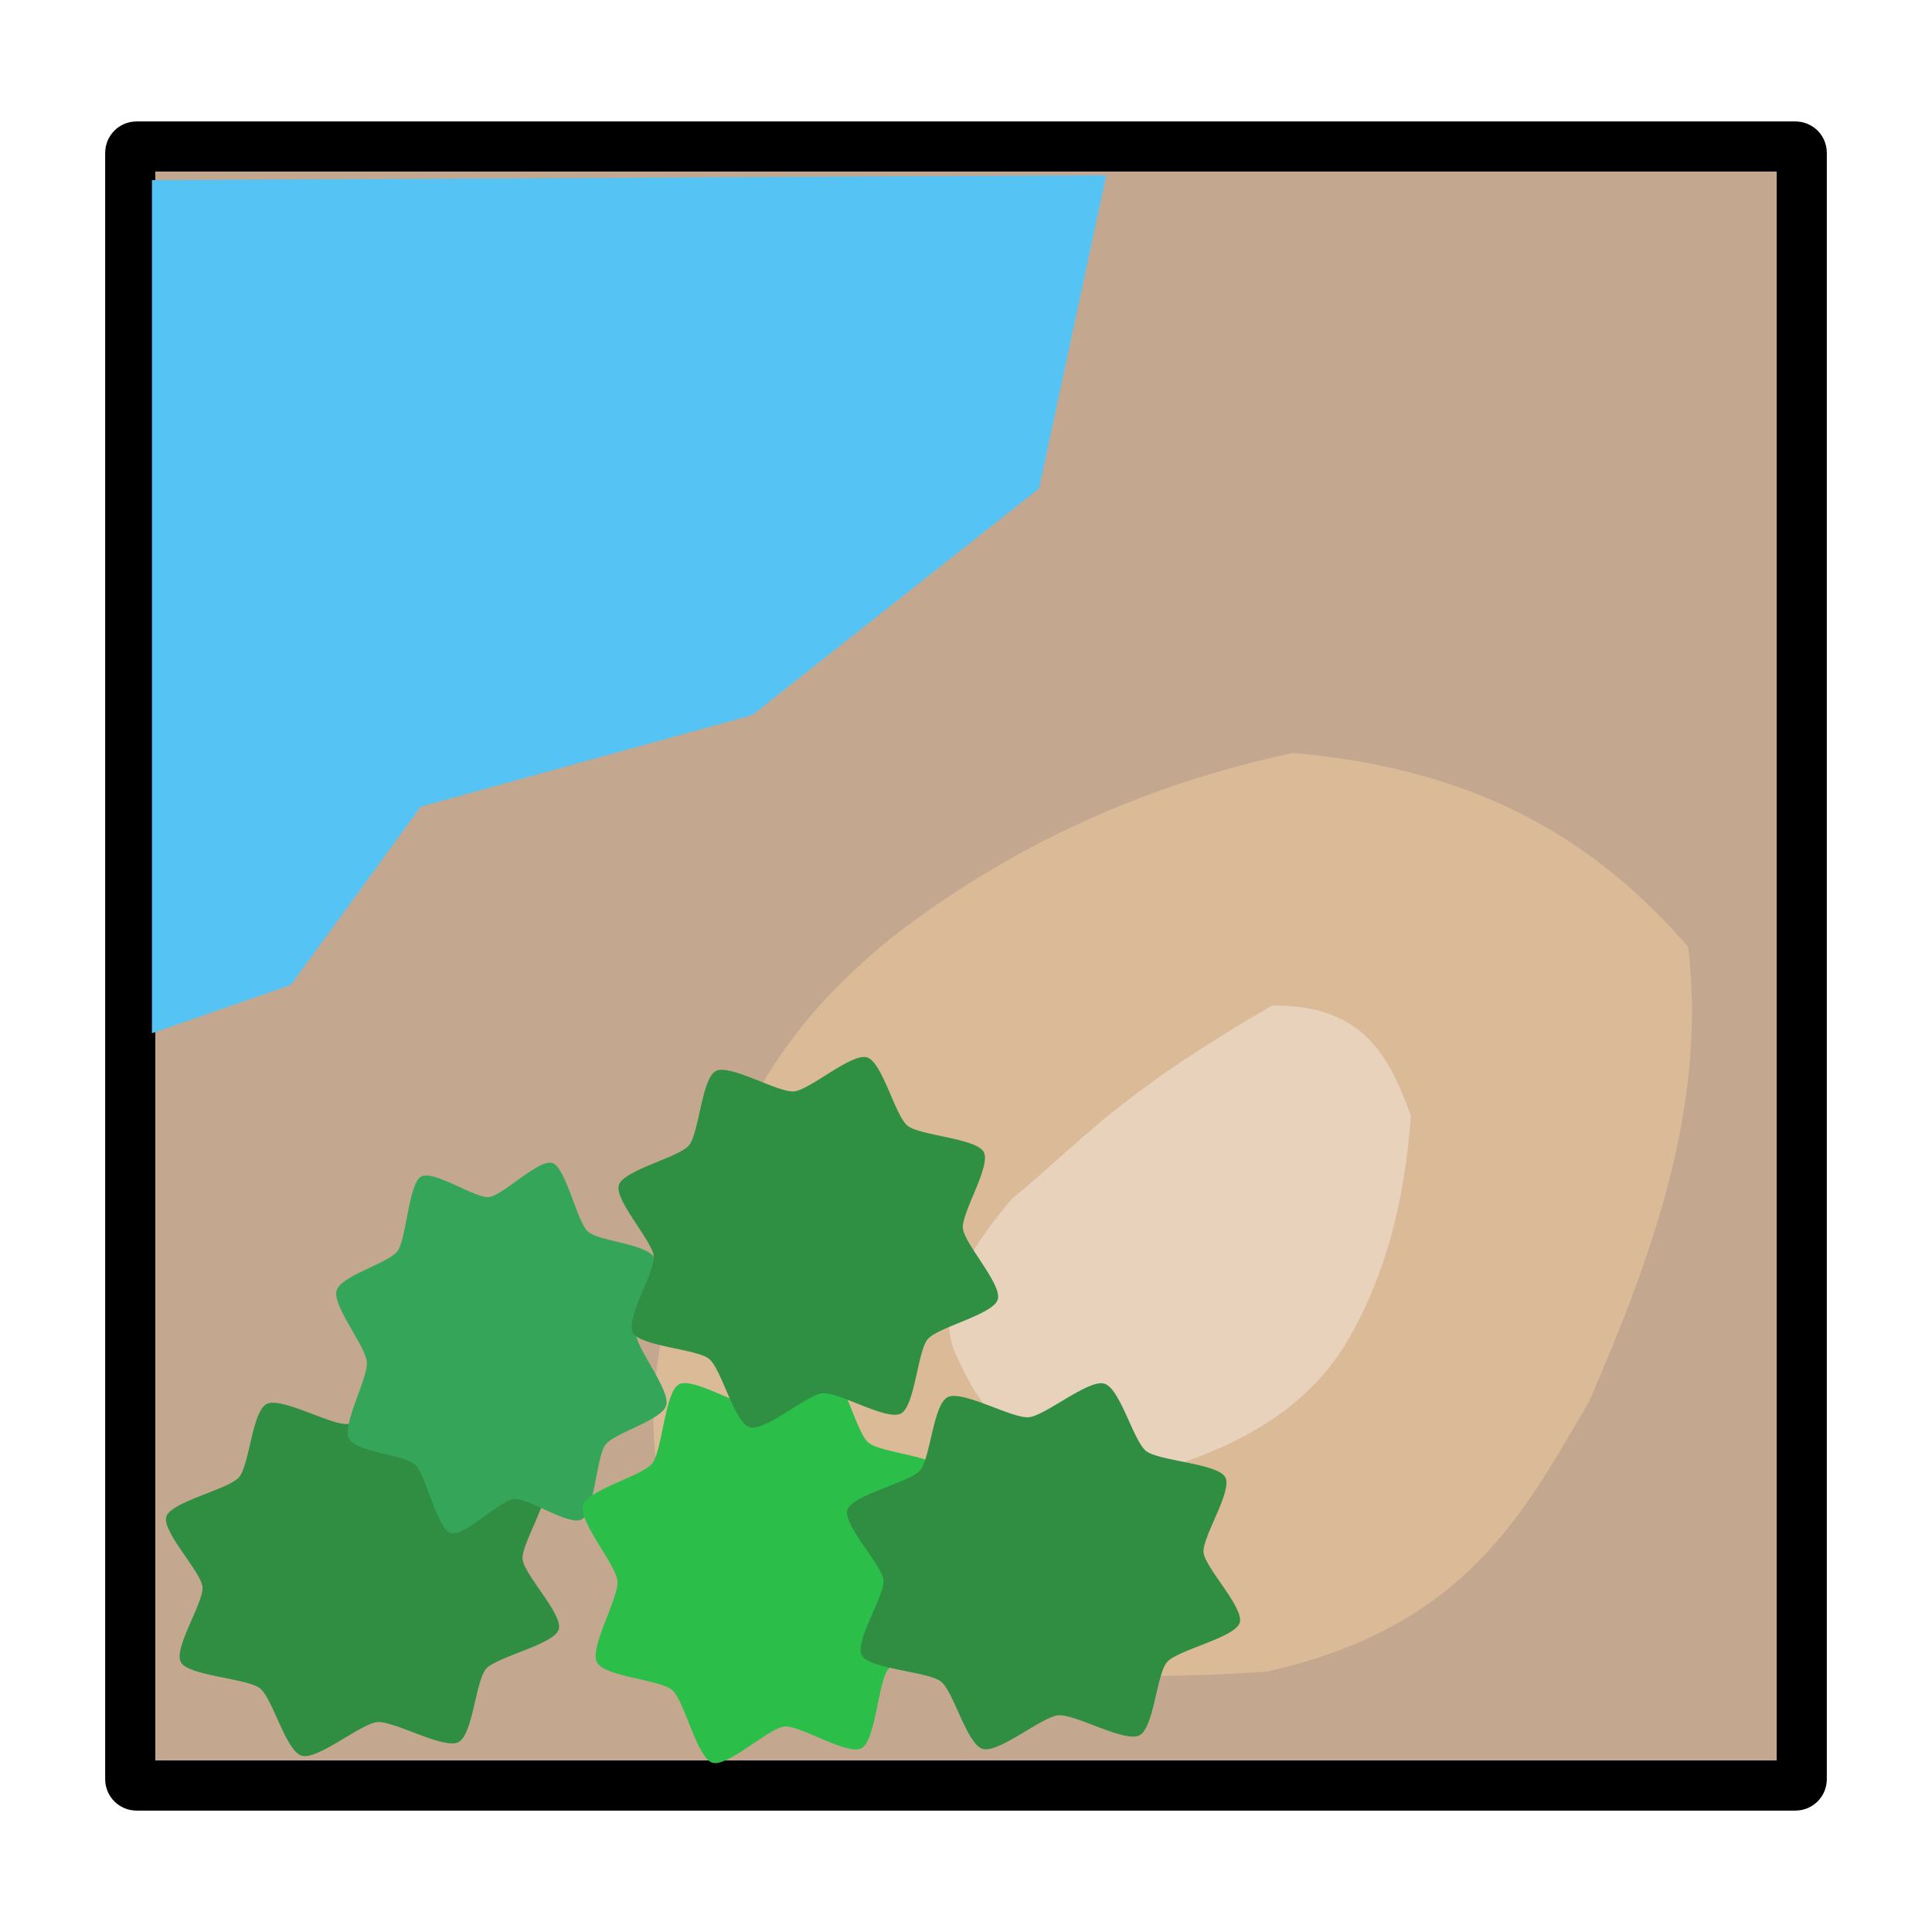
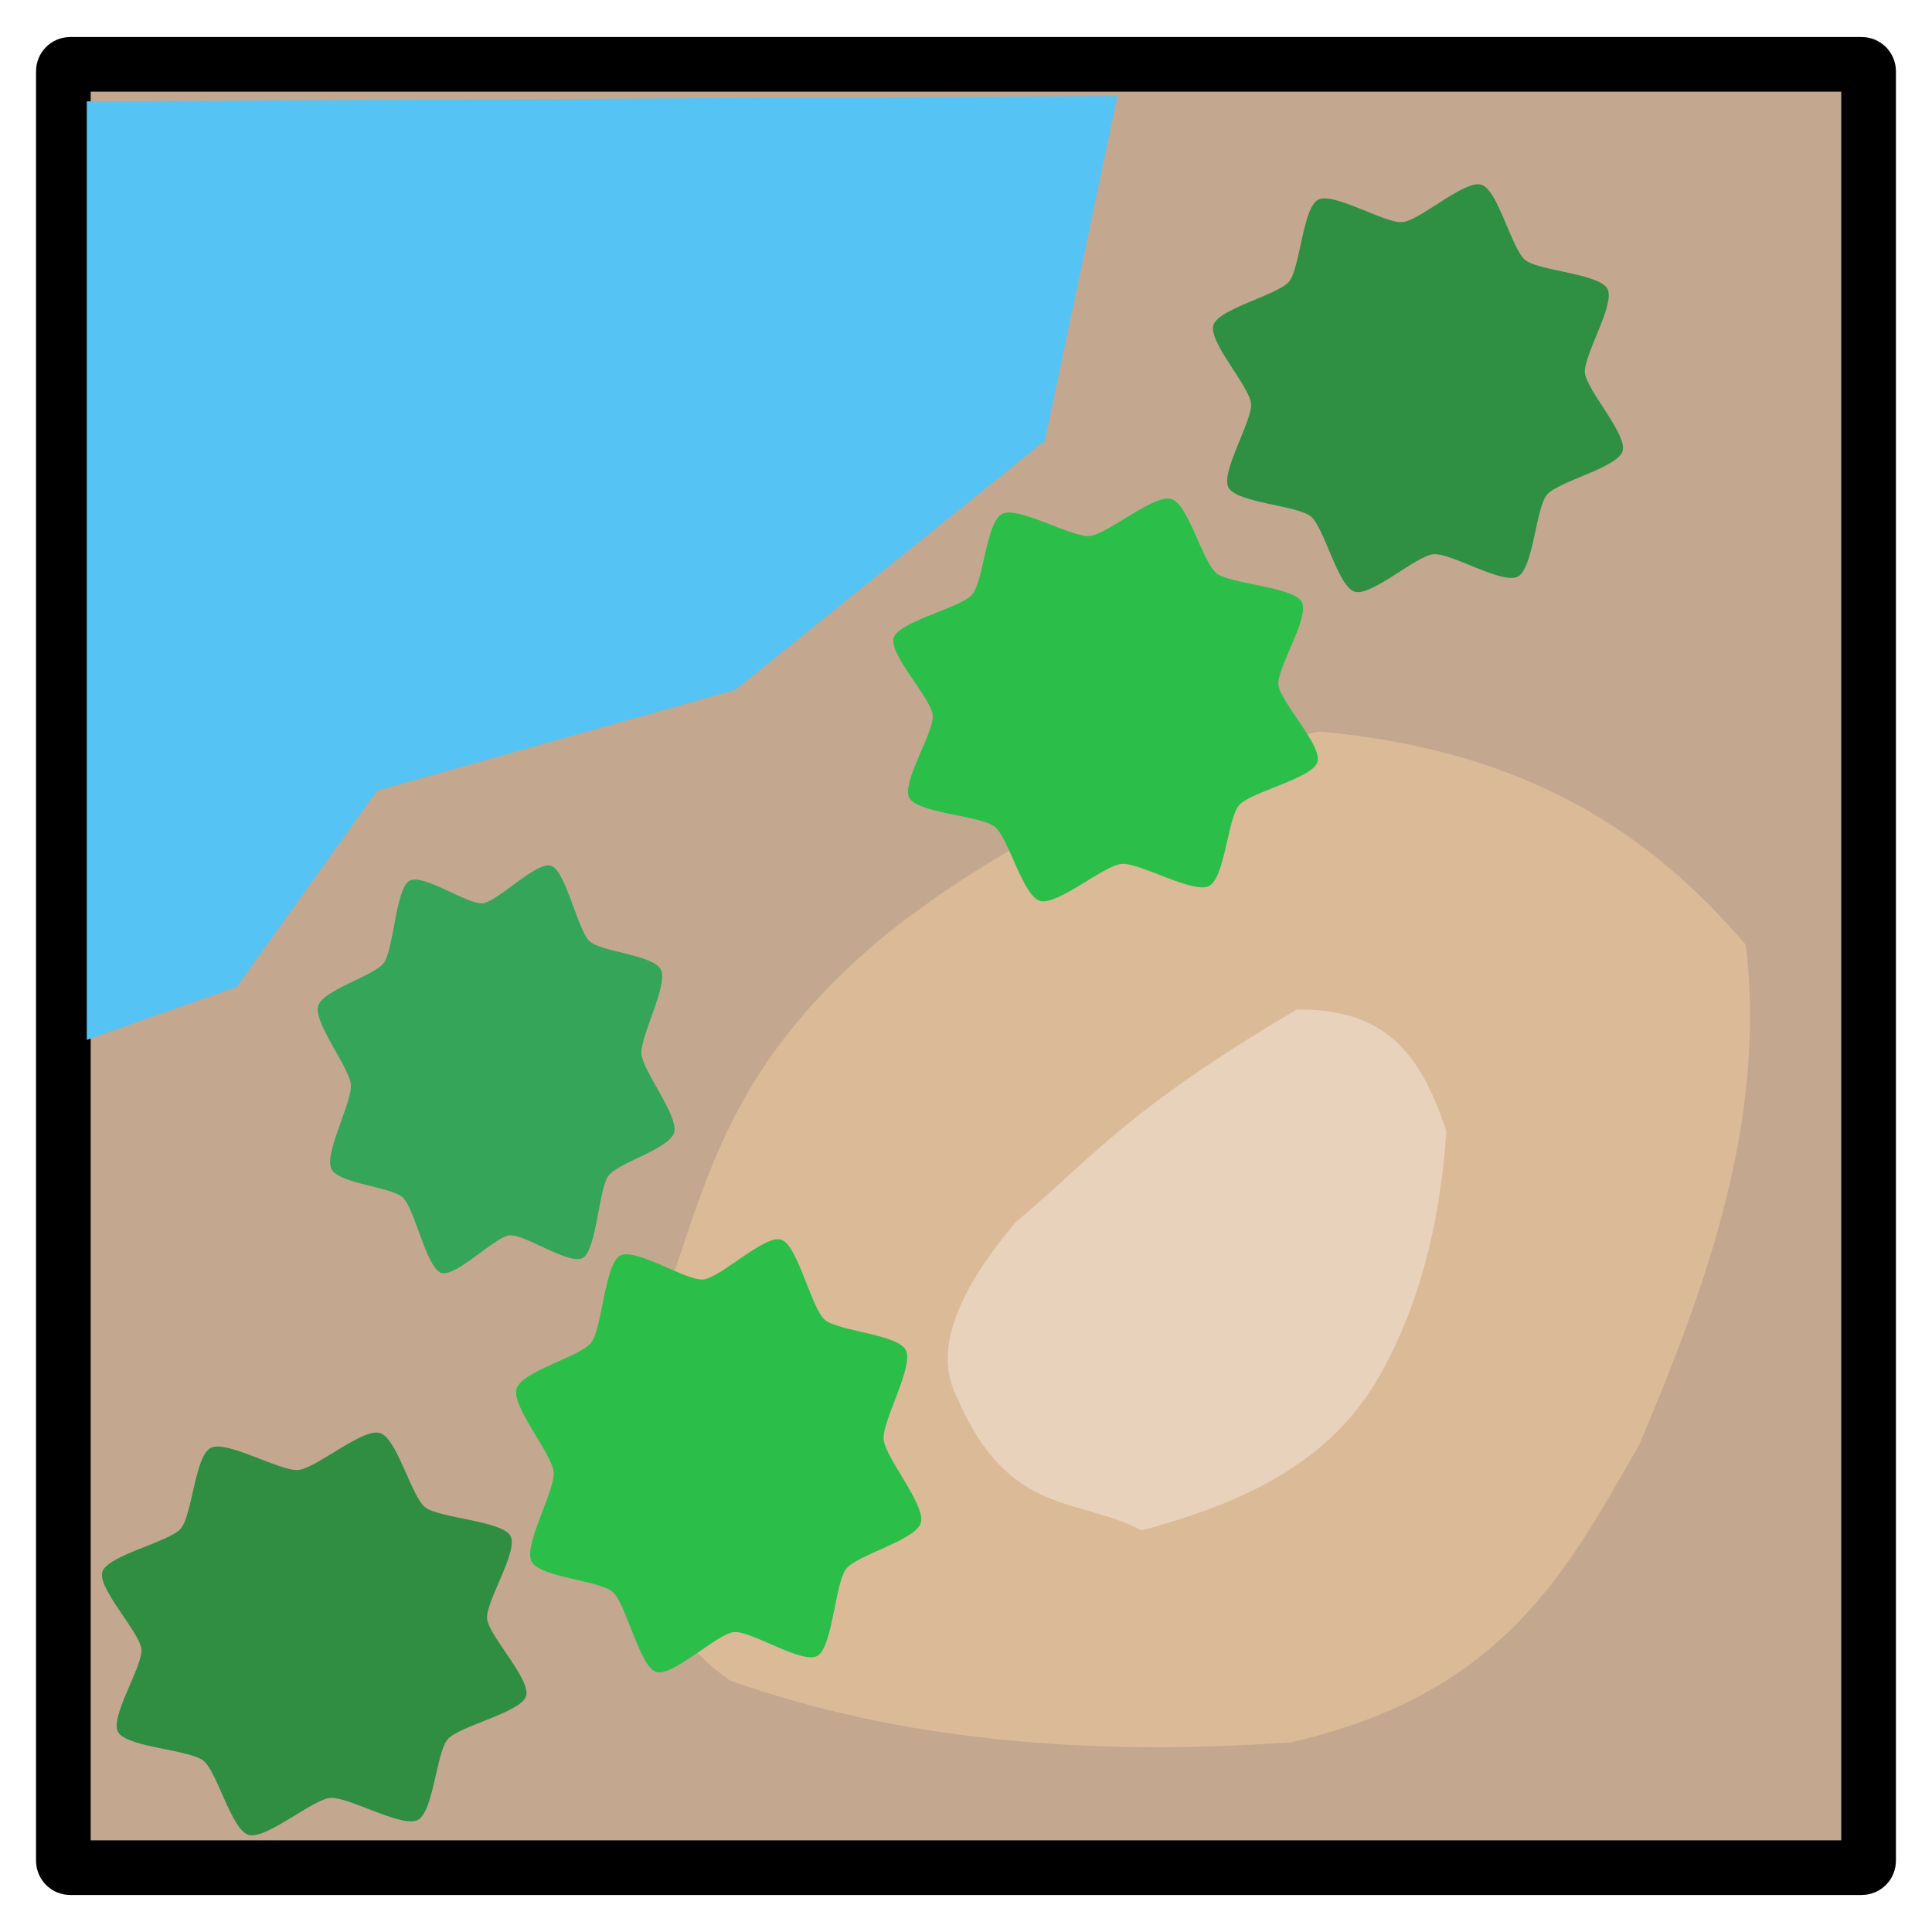
<svg xmlns="http://www.w3.org/2000/svg" version="1.1" id="Layer_1" x="0px" y="0px" viewBox="0 0 48 48" style="enable-background:new 0 0 48 48;" xml:space="preserve">
  <defs id="defs21" />
  <style type="text/css" id="style2">
	.st0{fill:#FF8200;stroke:#000000;stroke-miterlimit:10;}
	.st1{fill:#FF8200;}
	.st2{fill:none;stroke:#000000;stroke-miterlimit:10;}
	.st3{fill:none;stroke:#000000;stroke-linecap:square;stroke-linejoin:round;stroke-miterlimit:10;}
</style>
-   <rect style="fill:#c3a88f;fill-opacity:1;stroke:#000000;stroke-width:1.246;stroke-linecap:square;stroke-linejoin:bevel;stroke-miterlimit:10;stroke-dasharray:none" id="rect838" width="41.528" height="40.721" x="3.236" y="3.64" ry="0.156" />
-   <path style="fill:#dbba97;fill-opacity:1;stroke:none;stroke-width:1.394px;stroke-linecap:butt;stroke-linejoin:miter;stroke-opacity:1" d="m 32.127,18.706 c -3.85,0.821 -7.127,2.392 -9.943,4.565 -4.296,3.474 -4.193,6.468 -5.682,9.636 -0.722,3.448 0.034,5.807 2.066,7.227 3.936,1.369 8.289,1.715 12.914,1.395 4.961,-1.115 6.386,-3.965 8.006,-6.72 1.568,-3.639 2.921,-7.313 2.454,-11.285 -2.132,-2.445 -4.944,-4.39 -9.814,-4.818 z" id="path842" />
-   <path style="fill:#56c3f5;fill-opacity:1;stroke:none;stroke-width:1.258px;stroke-linecap:butt;stroke-linejoin:miter;stroke-opacity:1" d="M 3.775,25.67 V 4.475 l 23.709,-0.12 -1.67,7.783 -7.124,5.628 -8.237,2.275 -3.228,4.431 z" id="path844" />
-   <path style="fill:#e8d2bc;fill-opacity:1;stroke:none;stroke-width:1.229px;stroke-linecap:butt;stroke-linejoin:miter;stroke-opacity:1" d="m 31.602,24.985 c -3.947,2.289 -4.688,3.345 -6.456,4.795 -1.571,1.827 -1.839,3.081 -1.336,3.996 1.176,2.668 2.787,2.214 4.23,2.968 2.324,-0.616 4.418,-1.528 5.565,-3.653 0.754,-1.371 1.286,-3.083 1.447,-5.366 -0.516,-1.455 -1.183,-2.782 -3.451,-2.74 z" id="path846" />
-   <path style="fill:#2f8e42;fill-opacity:1;stroke:none;stroke-width:1;stroke-linecap:square;stroke-linejoin:bevel;stroke-miterlimit:10;stroke-dasharray:none;stroke-opacity:1" id="path848-6" transform="matrix(1.395101,0,0,1.299142,17.96768,47.5466)" d="m -4.221,-4.686 c -0.191,0.23 -0.233,1.267 -0.497,1.406 -0.264,0.139 -1.144,-0.412 -1.441,-0.385 -0.297,0.028 -1.061,0.731 -1.346,0.643 -0.285,-0.088 -0.517,-1.101 -0.747,-1.291 -0.23,-0.191 -1.267,-0.233 -1.406,-0.497 -0.139,-0.264 0.412,-1.144 0.385,-1.441 -0.028,-0.297 -0.731,-1.061 -0.643,-1.346 0.088,-0.285 1.101,-0.517 1.291,-0.747 0.191,-0.23 0.233,-1.267 0.497,-1.406 0.264,-0.139 1.144,0.412 1.441,0.385 0.297,-0.028 1.061,-0.731 1.346,-0.643 0.285,0.088 0.517,1.101 0.747,1.291 0.23,0.191 1.267,0.233 1.406,0.497 0.139,0.264 -0.412,1.144 -0.385,1.441 0.028,0.297 0.731,1.061 0.643,1.346 -0.088,0.285 -1.101,0.517 -1.291,0.747 z" />
-   <path style="fill:#35a559;fill-opacity:1;stroke:none;stroke-width:1;stroke-linecap:square;stroke-linejoin:bevel;stroke-miterlimit:10;stroke-dasharray:none;stroke-opacity:1" id="path848-6-3" transform="matrix(1.172557,0,0,1.315446,19.98879,42.06075)" d="m -4.221,-4.686 c -0.191,0.23 -0.233,1.267 -0.497,1.406 -0.264,0.139 -1.144,-0.412 -1.441,-0.385 -0.297,0.028 -1.061,0.731 -1.346,0.643 -0.285,-0.088 -0.517,-1.101 -0.747,-1.291 -0.23,-0.191 -1.267,-0.233 -1.406,-0.497 -0.139,-0.264 0.412,-1.144 0.385,-1.441 -0.028,-0.297 -0.731,-1.061 -0.643,-1.346 0.088,-0.285 1.101,-0.517 1.291,-0.747 0.191,-0.23 0.233,-1.267 0.497,-1.406 0.264,-0.139 1.144,0.412 1.441,0.385 0.297,-0.028 1.061,-0.731 1.346,-0.643 0.285,0.088 0.517,1.101 0.747,1.291 0.23,0.191 1.267,0.233 1.406,0.497 0.139,0.264 -0.412,1.144 -0.385,1.441 0.028,0.297 0.731,1.061 0.643,1.346 -0.088,0.285 -1.101,0.517 -1.291,0.747 z" />
-   <path style="fill:#2bbf4a;fill-opacity:1;stroke:none;stroke-width:1;stroke-linecap:square;stroke-linejoin:bevel;stroke-miterlimit:10;stroke-dasharray:none;stroke-opacity:1" id="path848-6-8" transform="matrix(1.331517,0,0,1.396969,27.68836,48.0149)" d="m -4.221,-4.686 c -0.191,0.23 -0.233,1.267 -0.497,1.406 -0.264,0.139 -1.144,-0.412 -1.441,-0.385 -0.297,0.028 -1.061,0.731 -1.346,0.643 -0.285,-0.088 -0.517,-1.101 -0.747,-1.291 -0.23,-0.191 -1.267,-0.233 -1.406,-0.497 -0.139,-0.264 0.412,-1.144 0.385,-1.441 -0.028,-0.297 -0.731,-1.061 -0.643,-1.346 0.088,-0.285 1.101,-0.517 1.291,-0.747 0.191,-0.23 0.233,-1.267 0.497,-1.406 0.264,-0.139 1.144,0.412 1.441,0.385 0.297,-0.028 1.061,-0.731 1.346,-0.643 0.285,0.088 0.517,1.101 0.747,1.291 0.23,0.191 1.267,0.233 1.406,0.497 0.139,0.264 -0.412,1.144 -0.385,1.441 0.028,0.297 0.731,1.061 0.643,1.346 -0.088,0.285 -1.101,0.517 -1.291,0.747 z" />
-   <path style="opacity:1;fill:#2f9043;fill-opacity:1;stroke:none;stroke-width:1;stroke-linecap:square;stroke-linejoin:bevel;stroke-miterlimit:10;stroke-dasharray:none;stroke-opacity:1" id="path848-6-2" transform="matrix(1.347413,0,0,1.315446,28.73659,39.43485)" d="m -4.221,-4.686 c -0.191,0.23 -0.233,1.267 -0.497,1.406 -0.264,0.139 -1.144,-0.412 -1.441,-0.385 -0.297,0.028 -1.061,0.731 -1.346,0.643 -0.285,-0.088 -0.517,-1.101 -0.747,-1.291 -0.23,-0.191 -1.267,-0.233 -1.406,-0.497 -0.139,-0.264 0.412,-1.144 0.385,-1.441 -0.028,-0.297 -0.731,-1.061 -0.643,-1.346 0.088,-0.285 1.101,-0.517 1.291,-0.747 0.191,-0.23 0.233,-1.267 0.497,-1.406 0.264,-0.139 1.144,0.412 1.441,0.385 0.297,-0.028 1.061,-0.731 1.346,-0.643 0.285,0.088 0.517,1.101 0.747,1.291 0.23,0.191 1.267,0.233 1.406,0.497 0.139,0.264 -0.412,1.144 -0.385,1.441 0.028,0.297 0.731,1.061 0.643,1.346 -0.088,0.285 -1.101,0.517 -1.291,0.747 z" />
-   <path style="fill:#2f8e42;fill-opacity:1;stroke:none;stroke-width:1;stroke-linecap:square;stroke-linejoin:bevel;stroke-miterlimit:10;stroke-dasharray:none;stroke-opacity:1" id="path848-6-1" transform="matrix(1.395101,0,0,1.299142,34.88662,47.37756)" d="m -4.221,-4.686 c -0.191,0.23 -0.233,1.267 -0.497,1.406 -0.264,0.139 -1.144,-0.412 -1.441,-0.385 -0.297,0.028 -1.061,0.731 -1.346,0.643 -0.285,-0.088 -0.517,-1.101 -0.747,-1.291 -0.23,-0.191 -1.267,-0.233 -1.406,-0.497 -0.139,-0.264 0.412,-1.144 0.385,-1.441 -0.028,-0.297 -0.731,-1.061 -0.643,-1.346 0.088,-0.285 1.101,-0.517 1.291,-0.747 0.191,-0.23 0.233,-1.267 0.497,-1.406 0.264,-0.139 1.144,0.412 1.441,0.385 0.297,-0.028 1.061,-0.731 1.346,-0.643 0.285,0.088 0.517,1.101 0.747,1.291 0.23,0.191 1.267,0.233 1.406,0.497 0.139,0.264 -0.412,1.144 -0.385,1.441 0.028,0.297 0.731,1.061 0.643,1.346 -0.088,0.285 -1.101,0.517 -1.291,0.747 z" />
+   <rect style="fill:#c3a88f;fill-opacity:1;stroke:#000000;stroke-width:1.358;stroke-linecap:square;stroke-linejoin:bevel;stroke-miterlimit:10;stroke-dasharray:none" id="rect838" width="44.851" height="44.804" x="1.574" y="1.598" ry="0.172" />
+   <path style="fill:#dbba97;fill-opacity:1;stroke:none;stroke-width:1.52px;stroke-linecap:butt;stroke-linejoin:miter;stroke-opacity:1" d="m 32.777,18.175 c -4.158,0.903 -7.697,2.632 -10.739,5.022 -4.639,3.822 -4.529,7.117 -6.137,10.602 -0.78,3.794 0.037,6.39 2.232,7.952 4.251,1.506 8.953,1.887 13.947,1.535 5.358,-1.226 6.897,-4.363 8.647,-7.394 1.694,-4.004 3.155,-8.046 2.65,-12.416 -2.303,-2.69 -5.339,-4.83 -10.6,-5.301 z" id="path842" />
+   <path style="fill:#56c3f5;fill-opacity:1;stroke:none;stroke-width:1.372px;stroke-linecap:butt;stroke-linejoin:miter;stroke-opacity:1" d="M 2.156,25.837 V 2.518 L 27.763,2.386 l -1.803,8.564 -7.694,6.192 -8.896,2.503 -3.486,4.875 z" id="path844" />
+   <path style="fill:#e8d2bc;fill-opacity:1;stroke:none;stroke-width:1.339px;stroke-linecap:butt;stroke-linejoin:miter;stroke-opacity:1" d="m 32.211,25.084 c -4.263,2.518 -5.064,3.68 -6.973,5.276 -1.697,2.01 -1.986,3.39 -1.443,4.397 1.27,2.936 3.01,2.436 4.568,3.266 2.51,-0.678 4.771,-1.682 6.011,-4.02 0.814,-1.509 1.389,-3.392 1.563,-5.904 -0.557,-1.601 -1.277,-3.061 -3.727,-3.015 z" id="path846" />
+   <path style="fill:#2f8e42;fill-opacity:1;stroke:none;stroke-width:1;stroke-linecap:square;stroke-linejoin:bevel;stroke-miterlimit:10;stroke-dasharray:none;stroke-opacity:1" id="path848-6" transform="matrix(1.506748,0,0,1.429398,17.48493,49.90745)" d="m -4.221,-4.686 c -0.191,0.23 -0.233,1.267 -0.497,1.406 -0.264,0.139 -1.144,-0.412 -1.441,-0.385 -0.297,0.028 -1.061,0.731 -1.346,0.643 -0.285,-0.088 -0.517,-1.101 -0.747,-1.291 -0.23,-0.191 -1.267,-0.233 -1.406,-0.497 -0.139,-0.264 0.412,-1.144 0.385,-1.441 -0.028,-0.297 -0.731,-1.061 -0.643,-1.346 0.088,-0.285 1.101,-0.517 1.291,-0.747 0.191,-0.23 0.233,-1.267 0.497,-1.406 0.264,-0.139 1.144,0.412 1.441,0.385 0.297,-0.028 1.061,-0.731 1.346,-0.643 0.285,0.088 0.517,1.101 0.747,1.291 0.23,0.191 1.267,0.233 1.406,0.497 0.139,0.264 -0.412,1.144 -0.385,1.441 0.028,0.297 0.731,1.061 0.643,1.346 -0.088,0.285 -1.101,0.517 -1.291,0.747 z" />
+   <path style="fill:#35a559;fill-opacity:1;stroke:none;stroke-width:1;stroke-linecap:square;stroke-linejoin:bevel;stroke-miterlimit:10;stroke-dasharray:none;stroke-opacity:1" id="path848-6-3" transform="matrix(1.266395,0,0,1.447337,20.46062,35.99656)" d="m -4.221,-4.686 c -0.191,0.23 -0.233,1.267 -0.497,1.406 -0.264,0.139 -1.144,-0.412 -1.441,-0.385 -0.297,0.028 -1.061,0.731 -1.346,0.643 -0.285,-0.088 -0.517,-1.101 -0.747,-1.291 -0.23,-0.191 -1.267,-0.233 -1.406,-0.497 -0.139,-0.264 0.412,-1.144 0.385,-1.441 -0.028,-0.297 -0.731,-1.061 -0.643,-1.346 0.088,-0.285 1.101,-0.517 1.291,-0.747 0.191,-0.23 0.233,-1.267 0.497,-1.406 0.264,-0.139 1.144,0.412 1.441,0.385 0.297,-0.028 1.061,-0.731 1.346,-0.643 0.285,0.088 0.517,1.101 0.747,1.291 0.23,0.191 1.267,0.233 1.406,0.497 0.139,0.264 -0.412,1.144 -0.385,1.441 0.028,0.297 0.731,1.061 0.643,1.346 -0.088,0.285 -1.101,0.517 -1.291,0.747 z" />
+   <path style="fill:#2bbf4a;fill-opacity:1;stroke:none;stroke-width:1;stroke-linecap:square;stroke-linejoin:bevel;stroke-miterlimit:10;stroke-dasharray:none;stroke-opacity:1" id="path848-6-8" transform="matrix(1.438076,0,0,1.537033,27.09159,46.18232)" d="m -4.221,-4.686 c -0.191,0.23 -0.233,1.267 -0.497,1.406 -0.264,0.139 -1.144,-0.412 -1.441,-0.385 -0.297,0.028 -1.061,0.731 -1.346,0.643 -0.285,-0.088 -0.517,-1.101 -0.747,-1.291 -0.23,-0.191 -1.267,-0.233 -1.406,-0.497 -0.139,-0.264 0.412,-1.144 0.385,-1.441 -0.028,-0.297 -0.731,-1.061 -0.643,-1.346 0.088,-0.285 1.101,-0.517 1.291,-0.747 0.191,-0.23 0.233,-1.267 0.497,-1.406 0.264,-0.139 1.144,0.412 1.441,0.385 0.297,-0.028 1.061,-0.731 1.346,-0.643 0.285,0.088 0.517,1.101 0.747,1.291 0.23,0.191 1.267,0.233 1.406,0.497 0.139,0.264 -0.412,1.144 -0.385,1.441 0.028,0.297 0.731,1.061 0.643,1.346 -0.088,0.285 -1.101,0.517 -1.291,0.747 z" />
+   <path style="opacity:1;fill:#2f9043;fill-opacity:1;stroke:none;stroke-width:1;stroke-linecap:square;stroke-linejoin:bevel;stroke-miterlimit:10;stroke-dasharray:none;stroke-opacity:1" id="path848-6-2" transform="matrix(1.455244,0,0,1.447337,44.57603,19.07371)" d="m -4.221,-4.686 c -0.191,0.23 -0.233,1.267 -0.497,1.406 -0.264,0.139 -1.144,-0.412 -1.441,-0.385 -0.297,0.028 -1.061,0.731 -1.346,0.643 -0.285,-0.088 -0.517,-1.101 -0.747,-1.291 -0.23,-0.191 -1.267,-0.233 -1.406,-0.497 -0.139,-0.264 0.412,-1.144 0.385,-1.441 -0.028,-0.297 -0.731,-1.061 -0.643,-1.346 0.088,-0.285 1.101,-0.517 1.291,-0.747 0.191,-0.23 0.233,-1.267 0.497,-1.406 0.264,-0.139 1.144,0.412 1.441,0.385 0.297,-0.028 1.061,-0.731 1.346,-0.643 0.285,0.088 0.517,1.101 0.747,1.291 0.23,0.191 1.267,0.233 1.406,0.497 0.139,0.264 -0.412,1.144 -0.385,1.441 0.028,0.297 0.731,1.061 0.643,1.346 -0.088,0.285 -1.101,0.517 -1.291,0.747 z" />
+   <path style="fill:#2bbf4a;fill-opacity:1;stroke:none;stroke-width:1;stroke-linecap:square;stroke-linejoin:bevel;stroke-miterlimit:10;stroke-dasharray:none;stroke-opacity:1" id="path848-6-1" transform="matrix(1.506748,0,0,1.429398,37.14533,26.70219)" d="m -4.221,-4.686 c -0.191,0.23 -0.233,1.267 -0.497,1.406 -0.264,0.139 -1.144,-0.412 -1.441,-0.385 -0.297,0.028 -1.061,0.731 -1.346,0.643 -0.285,-0.088 -0.517,-1.101 -0.747,-1.291 -0.23,-0.191 -1.267,-0.233 -1.406,-0.497 -0.139,-0.264 0.412,-1.144 0.385,-1.441 -0.028,-0.297 -0.731,-1.061 -0.643,-1.346 0.088,-0.285 1.101,-0.517 1.291,-0.747 0.191,-0.23 0.233,-1.267 0.497,-1.406 0.264,-0.139 1.144,0.412 1.441,0.385 0.297,-0.028 1.061,-0.731 1.346,-0.643 0.285,0.088 0.517,1.101 0.747,1.291 0.23,0.191 1.267,0.233 1.406,0.497 0.139,0.264 -0.412,1.144 -0.385,1.441 0.028,0.297 0.731,1.061 0.643,1.346 -0.088,0.285 -1.101,0.517 -1.291,0.747 z" />
</svg>
